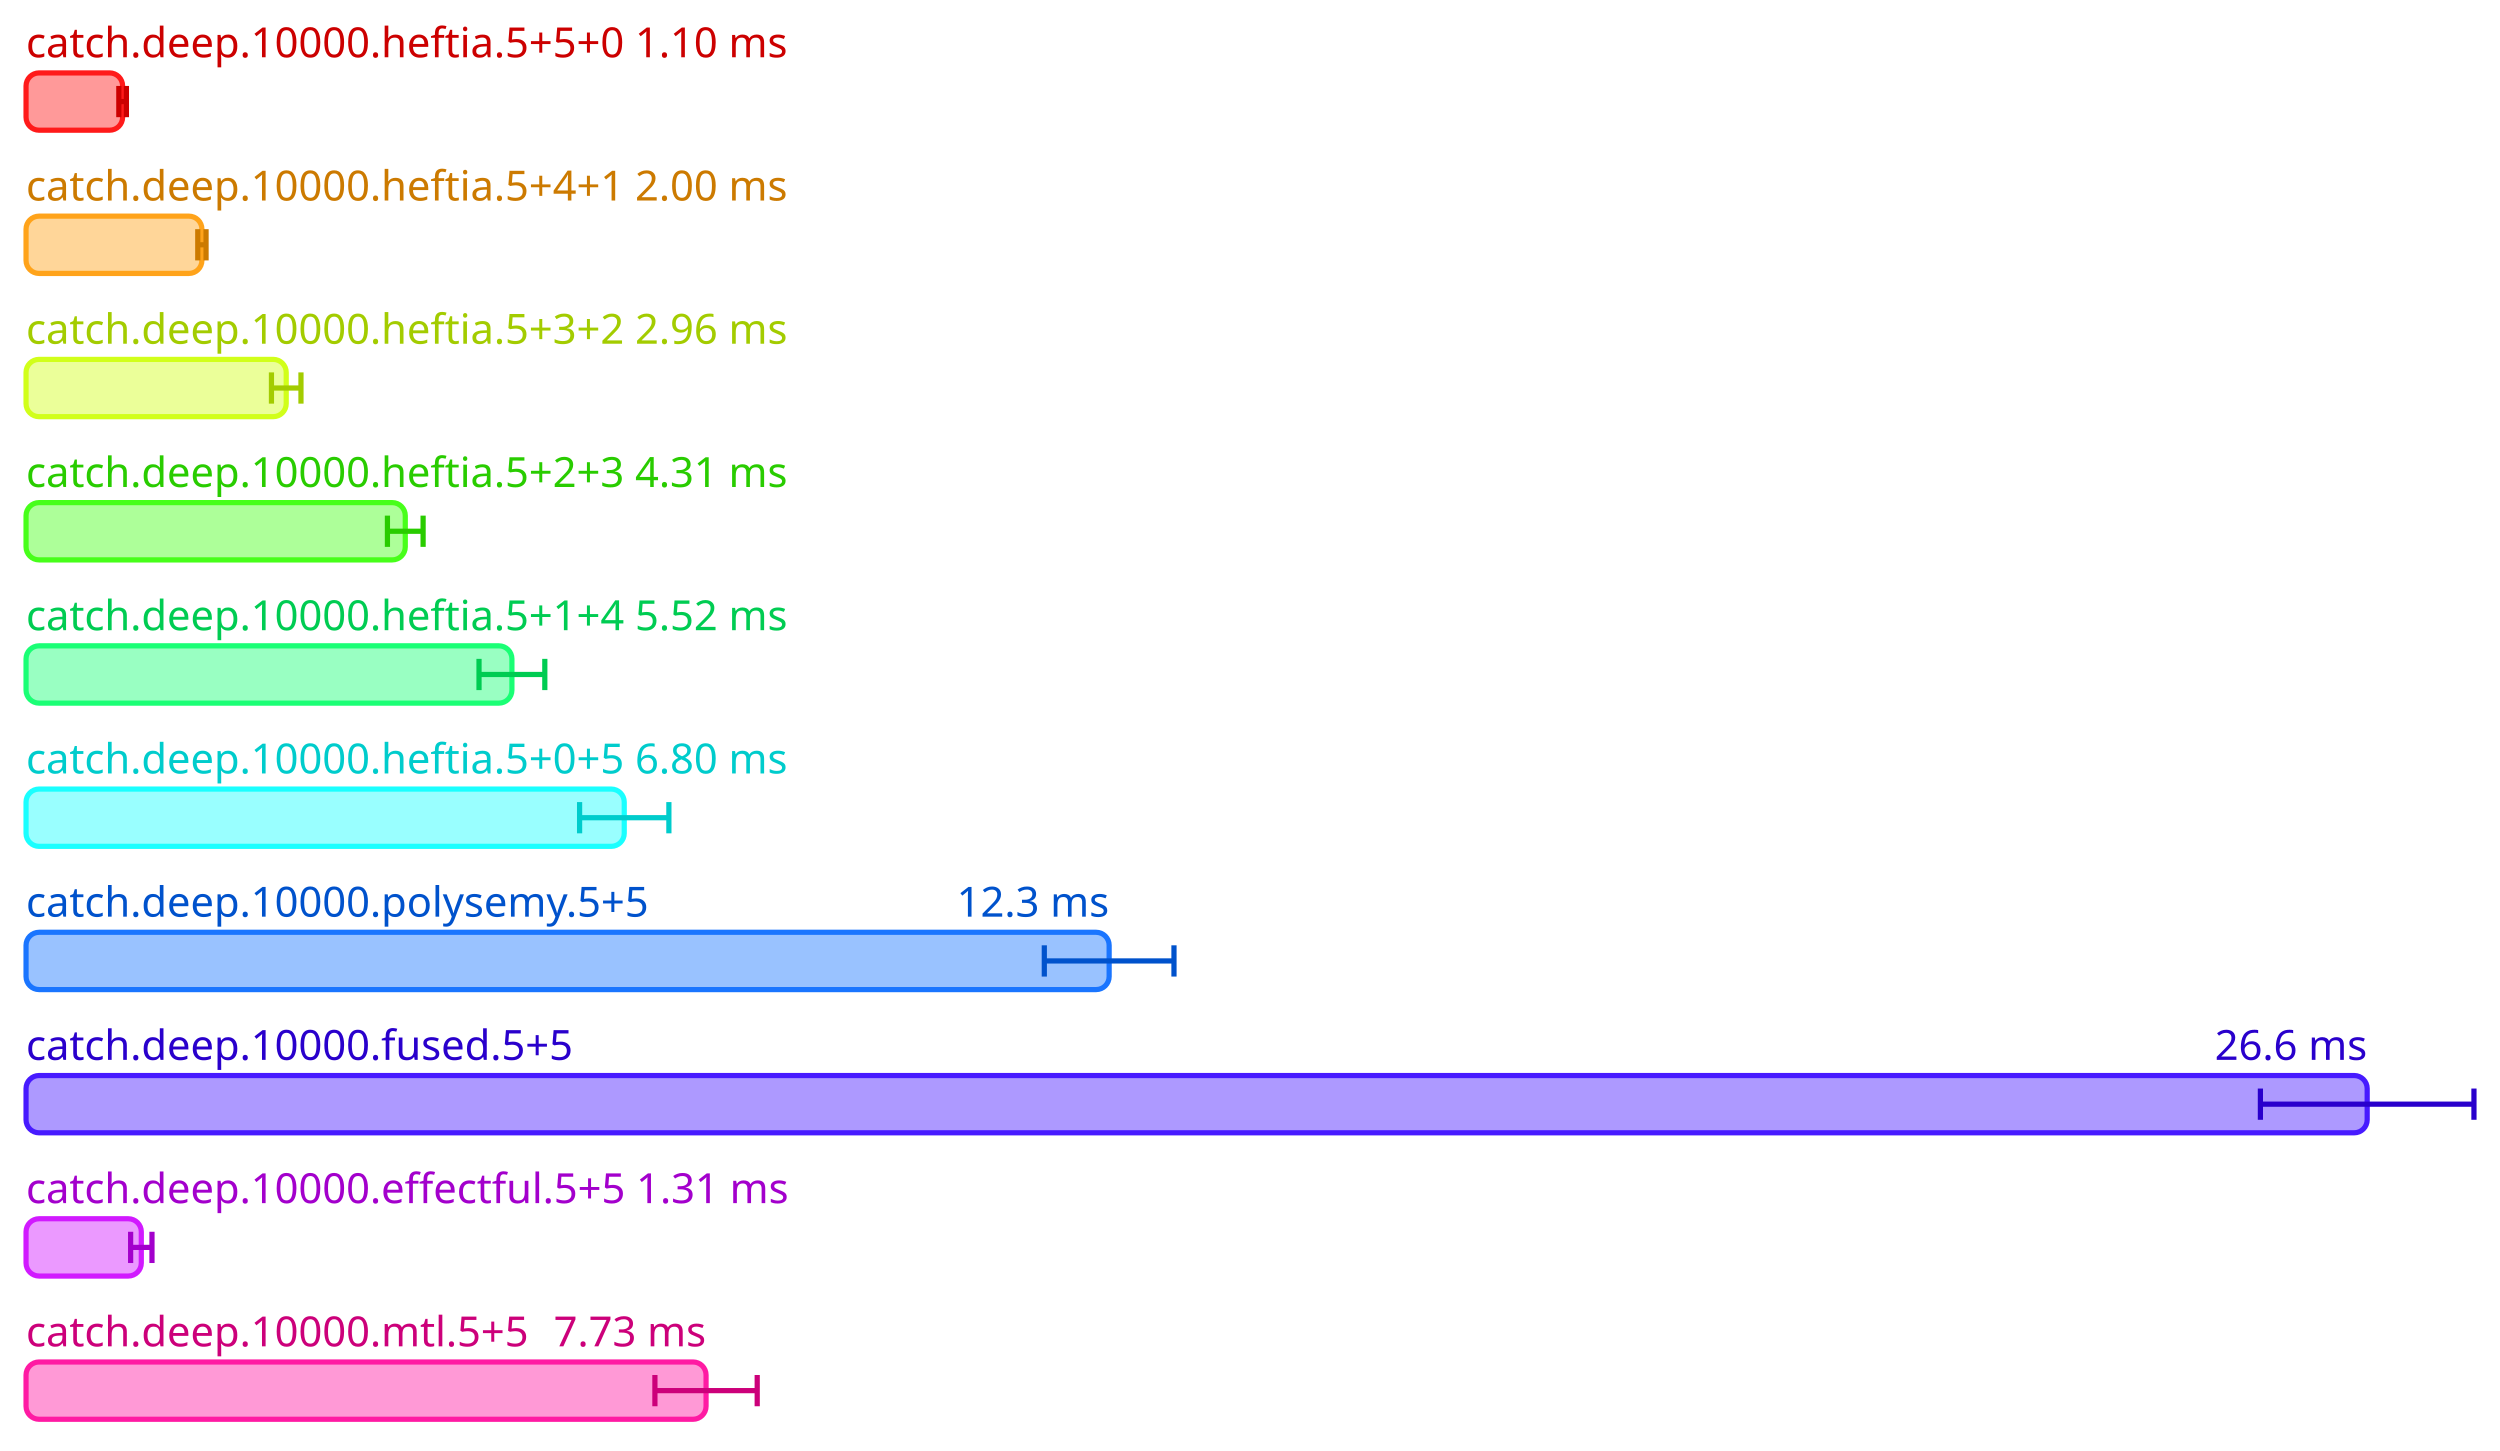
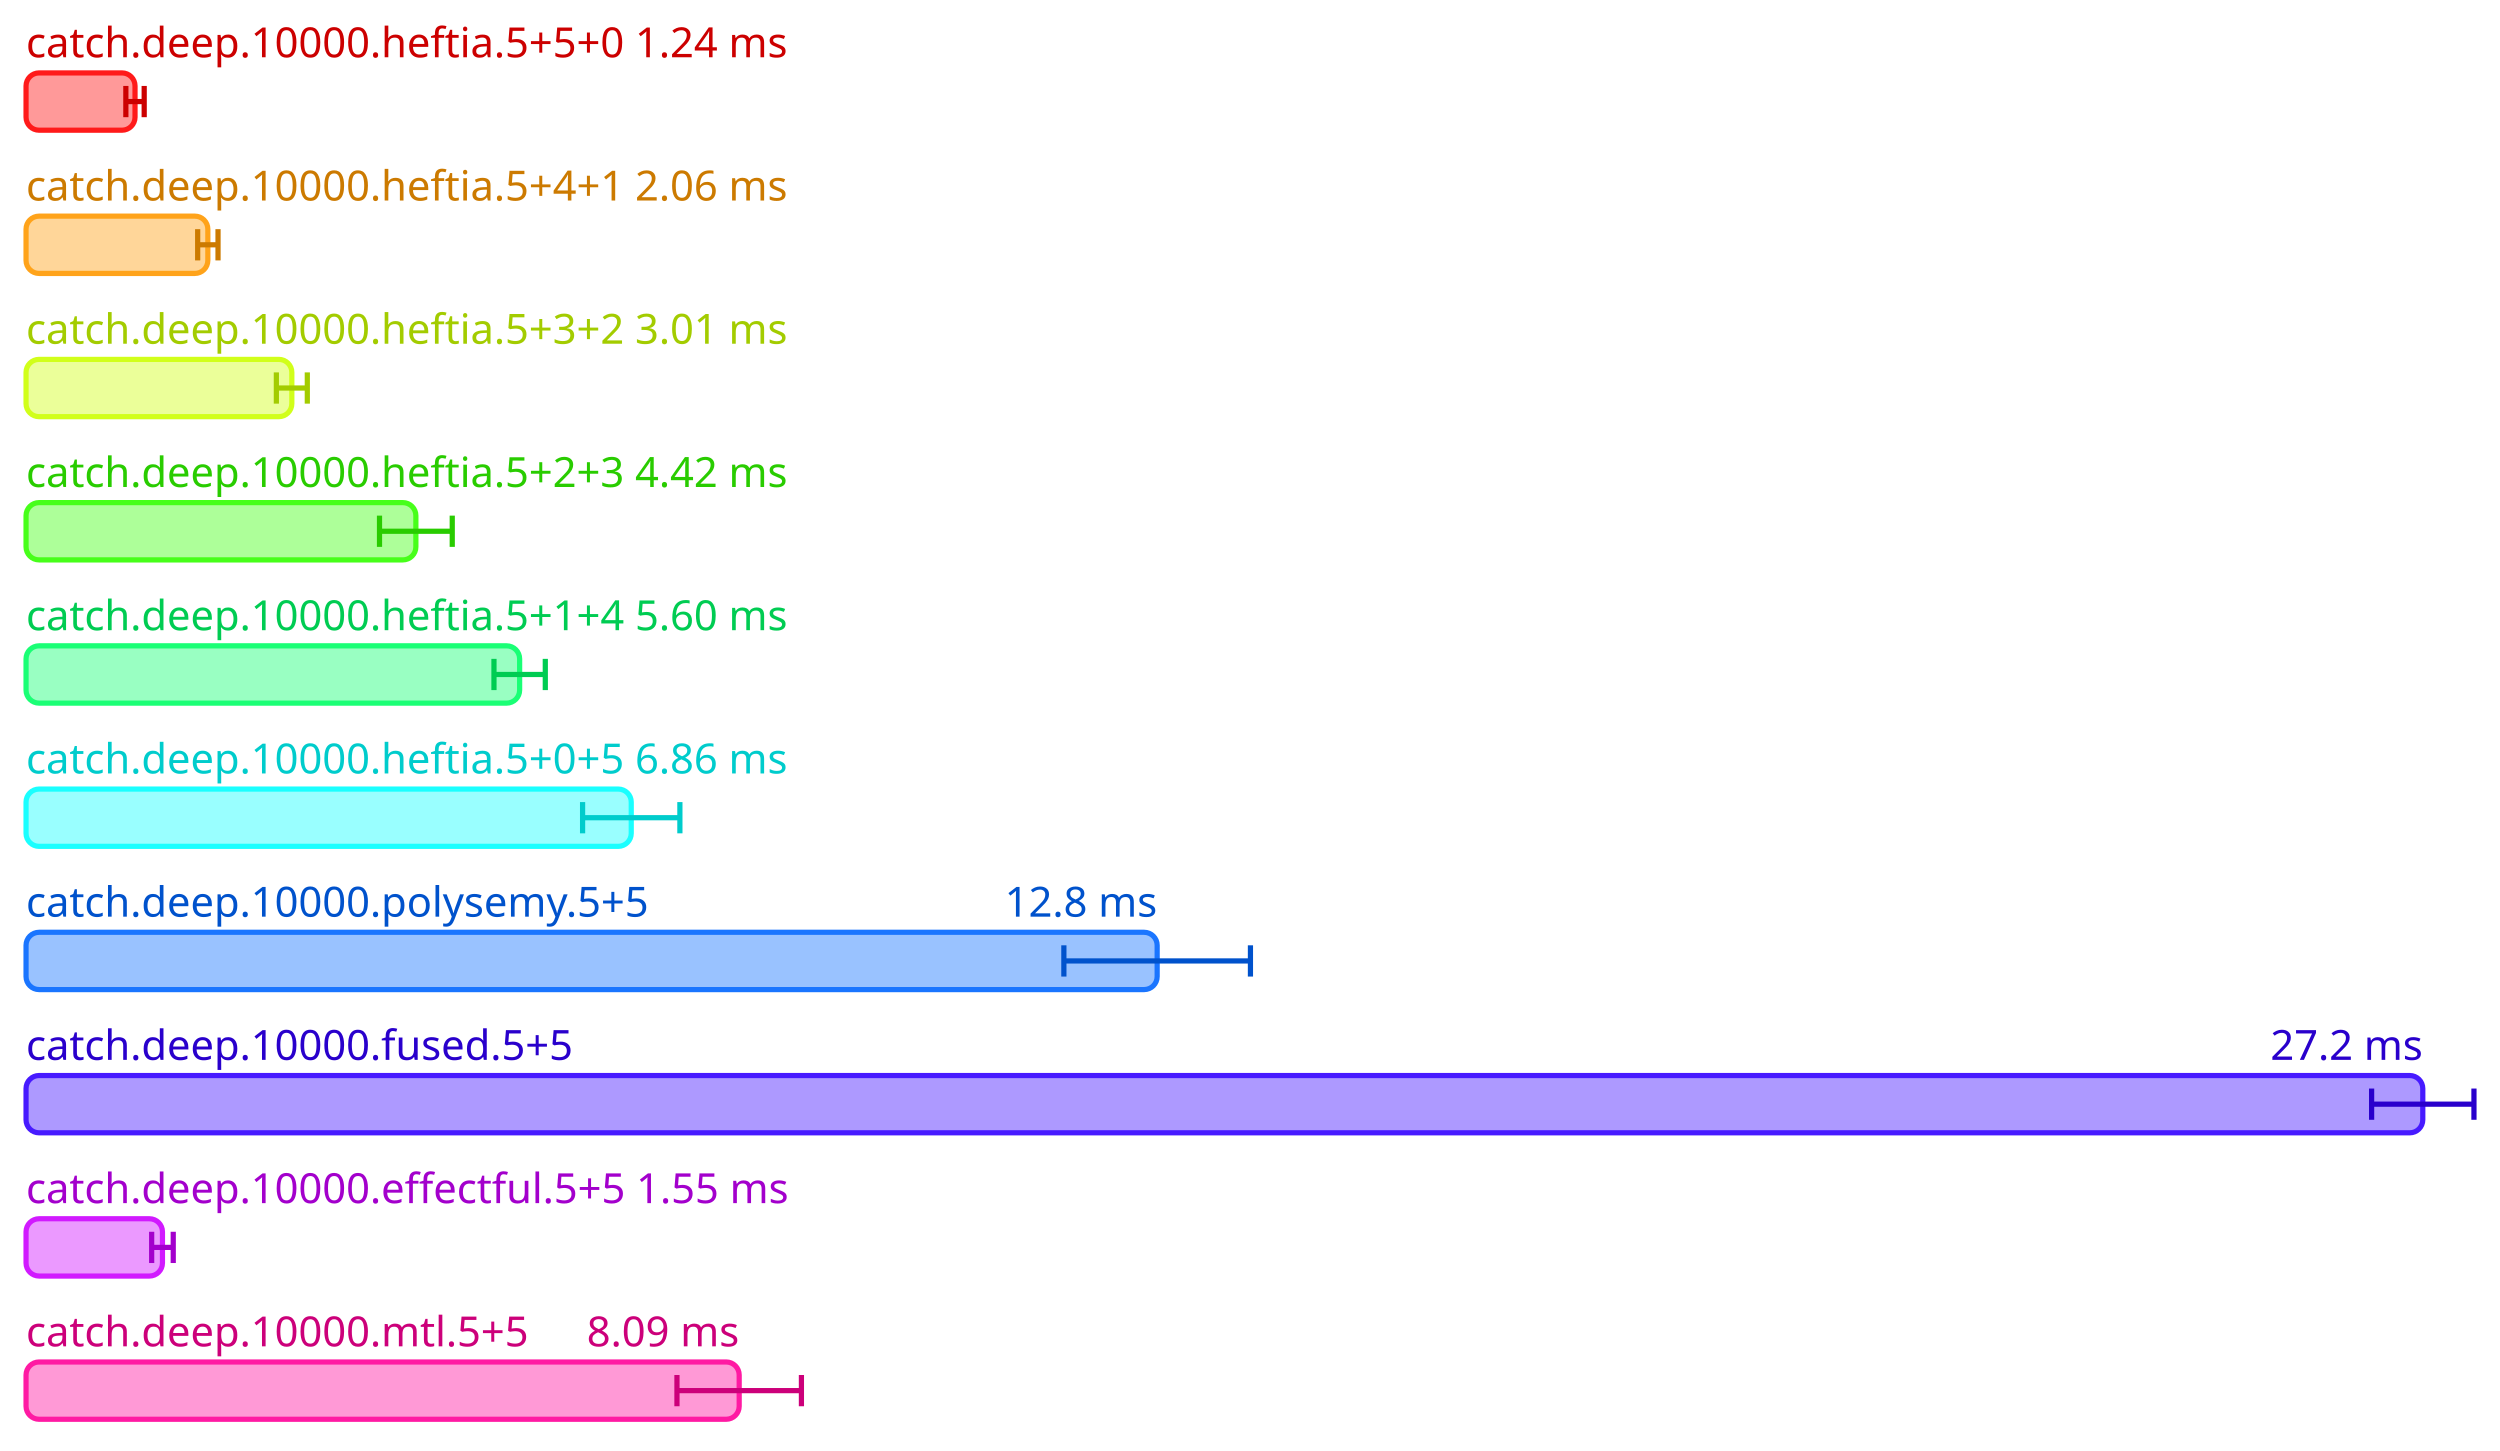
<svg xmlns="http://www.w3.org/2000/svg" height="557" width="960.0" font-size="16" font-family="sans-serif" stroke-width="2">
  <g transform="translate(10.0 0)">
-     <text fill="hsl(0, 100%, 40%)" y="22">catch.deep.10000.heftia.5+5+0 1.10 ms</text>
+     <text fill="hsl(0, 100%, 40%)" y="22">catch.deep.10000.heftia.5+5+0 1.24 ms</text>
    <g>
-       <rect y="28" rx="5" height="22" width="37.085" fill="hsl(0, 100%, 80%)" stroke="hsl(0, 100%, 55%)" />
+       <rect y="28" rx="5" height="22" width="41.848" fill="hsl(0, 100%, 80%)" stroke="hsl(0, 100%, 55%)" />
      <g stroke="hsl(0, 100%, 40%)">
-         <line x1="35.632" x2="38.539" y1="39" y2="39" />
-         <line x1="35.632" x2="35.632" y1="33" y2="45" />
-         <line x1="38.539" x2="38.539" y1="33" y2="45" />
+         <line x1="38.325" x2="45.371" y1="39" y2="39" />
+         <line x1="38.325" x2="38.325" y1="33" y2="45" />
+         <line x1="45.371" x2="45.371" y1="33" y2="45" />
      </g>
    </g>
-     <text fill="hsl(36, 100%, 40%)" y="77">catch.deep.10000.heftia.5+4+1 2.00 ms</text>
+     <text fill="hsl(36, 100%, 40%)" y="77">catch.deep.10000.heftia.5+4+1 2.06 ms</text>
    <g>
-       <rect y="83" rx="5" height="22" width="67.534" fill="hsl(36, 100%, 80%)" stroke="hsl(36, 100%, 55%)" />
+       <rect y="83" rx="5" height="22" width="69.814" fill="hsl(36, 100%, 80%)" stroke="hsl(36, 100%, 55%)" />
      <g stroke="hsl(36, 100%, 40%)">
-         <line x1="65.944" x2="69.124" y1="94" y2="94" />
-         <line x1="65.944" x2="65.944" y1="88" y2="100" />
-         <line x1="69.124" x2="69.124" y1="88" y2="100" />
+         <line x1="65.905" x2="73.723" y1="94" y2="94" />
+         <line x1="65.905" x2="65.905" y1="88" y2="100" />
+         <line x1="73.723" x2="73.723" y1="88" y2="100" />
      </g>
    </g>
-     <text fill="hsl(72, 100%, 40%)" y="132">catch.deep.10000.heftia.5+3+2 2.96 ms</text>
+     <text fill="hsl(72, 100%, 40%)" y="132">catch.deep.10000.heftia.5+3+2 3.01 ms</text>
    <g>
-       <rect y="138" rx="5" height="22" width="99.905" fill="hsl(72, 100%, 80%)" stroke="hsl(72, 100%, 55%)" />
+       <rect y="138" rx="5" height="22" width="102.063" fill="hsl(72, 100%, 80%)" stroke="hsl(72, 100%, 55%)" />
      <g stroke="hsl(72, 100%, 40%)">
-         <line x1="94.237" x2="105.572" y1="149" y2="149" />
-         <line x1="94.237" x2="94.237" y1="143" y2="155" />
-         <line x1="105.572" x2="105.572" y1="143" y2="155" />
+         <line x1="96.12" x2="108.006" y1="149" y2="149" />
+         <line x1="96.12" x2="96.12" y1="143" y2="155" />
+         <line x1="108.006" x2="108.006" y1="143" y2="155" />
      </g>
    </g>
-     <text fill="hsl(108, 100%, 40%)" y="187">catch.deep.10000.heftia.5+2+3 4.31 ms</text>
+     <text fill="hsl(108, 100%, 40%)" y="187">catch.deep.10000.heftia.5+2+3 4.42 ms</text>
    <g>
-       <rect y="193" rx="5" height="22" width="145.623" fill="hsl(108, 100%, 80%)" stroke="hsl(108, 100%, 55%)" />
+       <rect y="193" rx="5" height="22" width="149.695" fill="hsl(108, 100%, 80%)" stroke="hsl(108, 100%, 55%)" />
      <g stroke="hsl(108, 100%, 40%)">
-         <line x1="138.773" x2="152.473" y1="204" y2="204" />
-         <line x1="138.773" x2="138.773" y1="198" y2="210" />
-         <line x1="152.473" x2="152.473" y1="198" y2="210" />
+         <line x1="135.729" x2="163.662" y1="204" y2="204" />
+         <line x1="135.729" x2="135.729" y1="198" y2="210" />
+         <line x1="163.662" x2="163.662" y1="198" y2="210" />
      </g>
    </g>
-     <text fill="hsl(144, 100%, 40%)" y="242">catch.deep.10000.heftia.5+1+4 5.52 ms</text>
+     <text fill="hsl(144, 100%, 40%)" y="242">catch.deep.10000.heftia.5+1+4 5.60 ms</text>
    <g>
-       <rect y="248" rx="5" height="22" width="186.574" fill="hsl(144, 100%, 80%)" stroke="hsl(144, 100%, 55%)" />
+       <rect y="248" rx="5" height="22" width="189.539" fill="hsl(144, 100%, 80%)" stroke="hsl(144, 100%, 55%)" />
      <g stroke="hsl(144, 100%, 40%)">
-         <line x1="173.941" x2="199.206" y1="259" y2="259" />
-         <line x1="173.941" x2="173.941" y1="253" y2="265" />
-         <line x1="199.206" x2="199.206" y1="253" y2="265" />
+         <line x1="179.684" x2="199.394" y1="259" y2="259" />
+         <line x1="179.684" x2="179.684" y1="253" y2="265" />
+         <line x1="199.394" x2="199.394" y1="253" y2="265" />
      </g>
    </g>
-     <text fill="hsl(180, 100%, 40%)" y="297">catch.deep.10000.heftia.5+0+5 6.80 ms</text>
+     <text fill="hsl(180, 100%, 40%)" y="297">catch.deep.10000.heftia.5+0+5 6.86 ms</text>
    <g>
-       <rect y="303" rx="5" height="22" width="229.707" fill="hsl(180, 100%, 80%)" stroke="hsl(180, 100%, 55%)" />
+       <rect y="303" rx="5" height="22" width="232.395" fill="hsl(180, 100%, 80%)" stroke="hsl(180, 100%, 55%)" />
      <g stroke="hsl(180, 100%, 40%)">
-         <line x1="212.564" x2="246.85" y1="314" y2="314" />
-         <line x1="212.564" x2="212.564" y1="308" y2="320" />
-         <line x1="246.85" x2="246.85" y1="308" y2="320" />
+         <line x1="213.712" x2="251.077" y1="314" y2="314" />
+         <line x1="213.712" x2="213.712" y1="308" y2="320" />
+         <line x1="251.077" x2="251.077" y1="308" y2="320" />
      </g>
    </g>
    <g fill="hsl(216, 100%, 40%)">
      <text y="352">catch.deep.10000.polysemy.5+5</text>
-       <text y="352" x="415.91" text-anchor="end">12.3 ms</text>
+       <text y="352" x="434.349" text-anchor="end">12.8 ms</text>
    </g>
    <g>
-       <rect y="358" rx="5" height="22" width="415.91" fill="hsl(216, 100%, 80%)" stroke="hsl(216, 100%, 55%)" />
+       <rect y="358" rx="5" height="22" width="434.349" fill="hsl(216, 100%, 80%)" stroke="hsl(216, 100%, 55%)" />
      <g stroke="hsl(216, 100%, 40%)">
-         <line x1="391.013" x2="440.808" y1="369" y2="369" />
-         <line x1="391.013" x2="391.013" y1="363" y2="375" />
-         <line x1="440.808" x2="440.808" y1="363" y2="375" />
+         <line x1="398.527" x2="470.17" y1="369" y2="369" />
+         <line x1="398.527" x2="398.527" y1="363" y2="375" />
+         <line x1="470.17" x2="470.17" y1="363" y2="375" />
      </g>
    </g>
    <g fill="hsl(252, 100%, 40%)">
      <text y="407">catch.deep.10000.fused.5+5</text>
-       <text y="407" x="898.995" text-anchor="end">26.6 ms</text>
+       <text y="407" x="920.35" text-anchor="end">27.2 ms</text>
    </g>
    <g>
-       <rect y="413" rx="5" height="22" width="898.995" fill="hsl(252, 100%, 80%)" stroke="hsl(252, 100%, 55%)" />
+       <rect y="413" rx="5" height="22" width="920.35" fill="hsl(252, 100%, 80%)" stroke="hsl(252, 100%, 55%)" />
      <g stroke="hsl(252, 100%, 40%)">
-         <line x1="857.99" x2="940.0" y1="424" y2="424" />
-         <line x1="857.99" x2="857.99" y1="418" y2="430" />
+         <line x1="900.699" x2="940.0" y1="424" y2="424" />
+         <line x1="900.699" x2="900.699" y1="418" y2="430" />
        <line x1="940.0" x2="940.0" y1="418" y2="430" />
      </g>
    </g>
-     <text fill="hsl(288, 100%, 40%)" y="462">catch.deep.10000.effectful.5+5 1.31 ms</text>
+     <text fill="hsl(288, 100%, 40%)" y="462">catch.deep.10000.effectful.5+5 1.55 ms</text>
    <g>
-       <rect y="468" rx="5" height="22" width="44.26" fill="hsl(288, 100%, 80%)" stroke="hsl(288, 100%, 55%)" />
+       <rect y="468" rx="5" height="22" width="52.382" fill="hsl(288, 100%, 80%)" stroke="hsl(288, 100%, 55%)" />
      <g stroke="hsl(288, 100%, 40%)">
-         <line x1="40.162" x2="48.359" y1="479" y2="479" />
-         <line x1="40.162" x2="40.162" y1="473" y2="485" />
-         <line x1="48.359" x2="48.359" y1="473" y2="485" />
+         <line x1="48.239" x2="56.524" y1="479" y2="479" />
+         <line x1="48.239" x2="48.239" y1="473" y2="485" />
+         <line x1="56.524" x2="56.524" y1="473" y2="485" />
      </g>
    </g>
    <g fill="hsl(324, 100%, 40%)">
      <text y="517">catch.deep.10000.mtl.5+5</text>
-       <text y="517" x="261.126" text-anchor="end">7.73 ms</text>
+       <text y="517" x="273.848" text-anchor="end">8.09 ms</text>
    </g>
    <g>
-       <rect y="523" rx="5" height="22" width="261.126" fill="hsl(324, 100%, 80%)" stroke="hsl(324, 100%, 55%)" />
+       <rect y="523" rx="5" height="22" width="273.848" fill="hsl(324, 100%, 80%)" stroke="hsl(324, 100%, 55%)" />
      <g stroke="hsl(324, 100%, 40%)">
-         <line x1="241.485" x2="280.768" y1="534" y2="534" />
-         <line x1="241.485" x2="241.485" y1="528" y2="540" />
-         <line x1="280.768" x2="280.768" y1="528" y2="540" />
+         <line x1="249.952" x2="297.744" y1="534" y2="534" />
+         <line x1="249.952" x2="249.952" y1="528" y2="540" />
+         <line x1="297.744" x2="297.744" y1="528" y2="540" />
      </g>
    </g>
  </g>
</svg>
